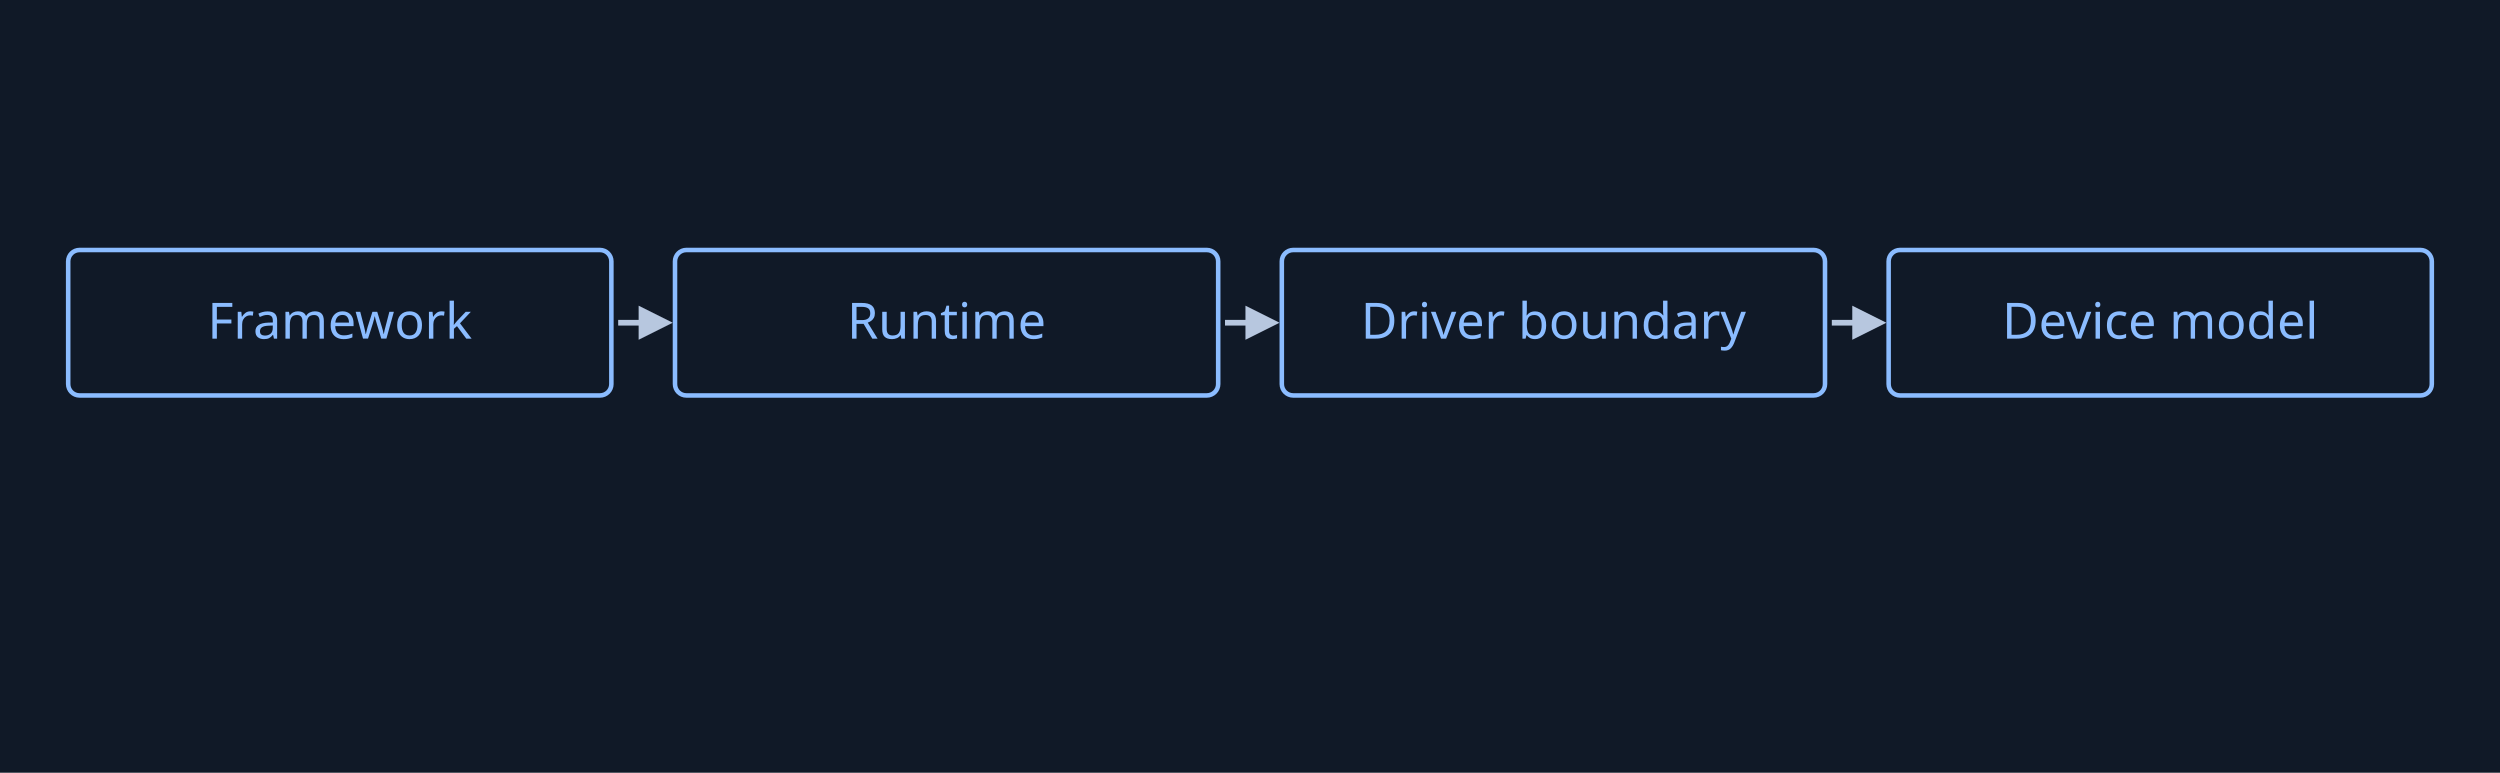
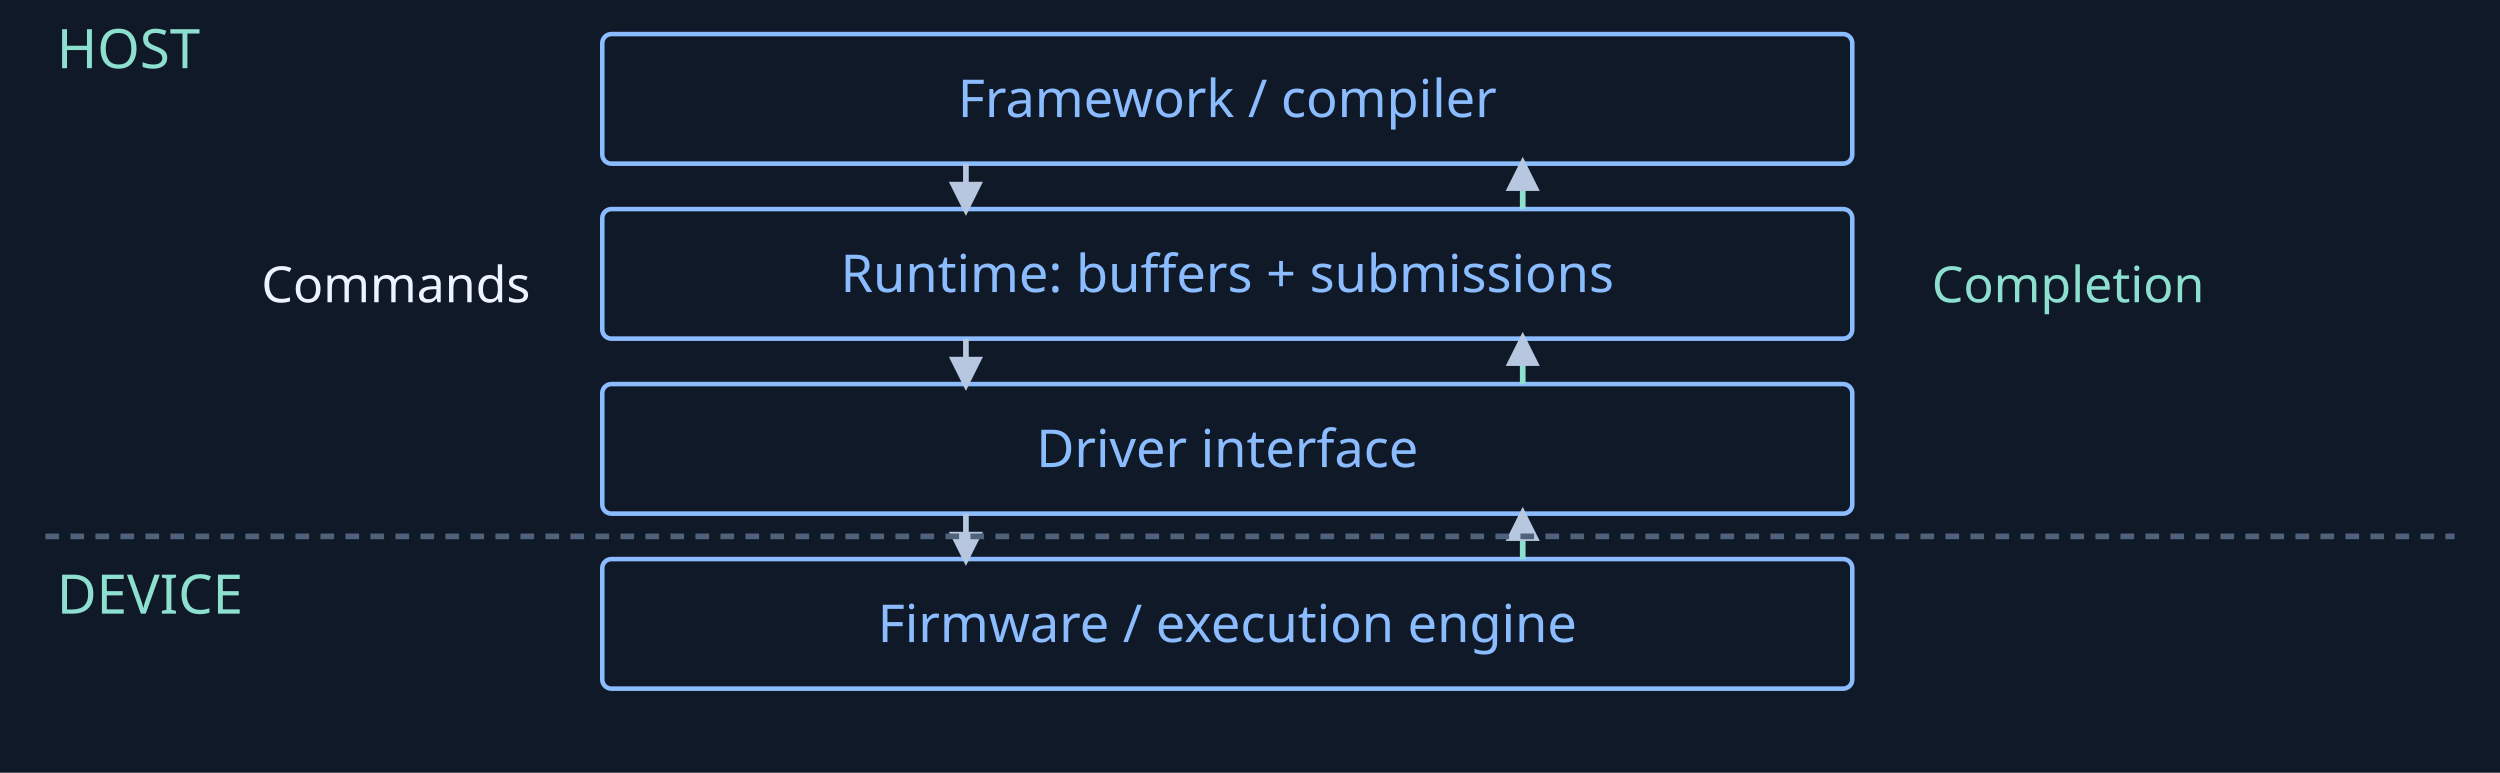
<svg xmlns="http://www.w3.org/2000/svg" viewBox="0 0 1100 340" role="img" aria-labelledby="accelerator-00-title accelerator-00-desc" style="display:block;width:100%;height:auto">
  <defs>
    <marker id="accelerator-00-arrow" viewBox="0 0 10 10" refX="8" refY="5" markerWidth="6" markerHeight="6" orient="auto-start-reverse">
      <path d="M0 0 L10 5 L0 10Z" fill="#b7c7df" />
    </marker>
  </defs>
  <rect width="1100" height="340" fill="#101927" />
  <g font-family="system-ui,sans-serif">
-     <rect x="30.0" y="110" width="239.0" height="64" rx="5" fill="#101927" stroke="#8bbcff" stroke-width="2" />
-     <text x="149.5" y="149.0" font-size="22" fill="#8bbcff" text-anchor="middle">Framework</text>
-     <path d="M272.0,142 L293.0,142" fill="none" stroke="#b7c7df" stroke-width="2.5" marker-end="url(#accelerator-00-arrow)" />
-     <rect x="297.0" y="110" width="239.0" height="64" rx="5" fill="#101927" stroke="#8bbcff" stroke-width="2" />
-     <text x="416.5" y="149.0" font-size="22" fill="#8bbcff" text-anchor="middle">Runtime</text>
-     <path d="M539.0,142 L560.0,142" fill="none" stroke="#b7c7df" stroke-width="2.5" marker-end="url(#accelerator-00-arrow)" />
-     <rect x="564.0" y="110" width="239.0" height="64" rx="5" fill="#101927" stroke="#8bbcff" stroke-width="2" />
-     <text x="683.5" y="149.0" font-size="22" fill="#8bbcff" text-anchor="middle">Driver boundary</text>
-     <path d="M806.0,142 L827.0,142" fill="none" stroke="#b7c7df" stroke-width="2.5" marker-end="url(#accelerator-00-arrow)" />
-     <rect x="831.0" y="110" width="239.0" height="64" rx="5" fill="#101927" stroke="#8bbcff" stroke-width="2" />
-     <text x="950.5" y="149.0" font-size="22" fill="#8bbcff" text-anchor="middle">Device model</text>
+     <text x="25" y="30" font-size="24" fill="#8de0cf" text-anchor="start">HOST</text>
+     <text x="25" y="270" font-size="24" fill="#8de0cf" text-anchor="start">DEVICE</text>
+     <rect x="265" y="15" width="550" height="57" rx="4" fill="#101927" stroke="#8bbcff" stroke-width="2" />
+     <text x="540.0" y="51.5" font-size="23" fill="#8bbcff" text-anchor="middle">Framework / compiler</text>
+     <rect x="265" y="92" width="550" height="57" rx="4" fill="#101927" stroke="#8bbcff" stroke-width="2" />
+     <text x="540.0" y="128.5" font-size="23" fill="#8bbcff" text-anchor="middle">Runtime: buffers + submissions</text>
+     <rect x="265" y="169" width="550" height="57" rx="4" fill="#101927" stroke="#8bbcff" stroke-width="2" />
+     <text x="540.0" y="205.5" font-size="23" fill="#8bbcff" text-anchor="middle">Driver interface</text>
+     <rect x="265" y="246" width="550" height="57" rx="4" fill="#101927" stroke="#8bbcff" stroke-width="2" />
+     <text x="540.0" y="282.5" font-size="23" fill="#8bbcff" text-anchor="middle">Firmware / execution engine</text>
+     <path d="M425,72 L425,92" fill="none" stroke="#b7c7df" stroke-width="2.5" marker-end="url(#accelerator-00-arrow)" />
+     <path d="M670,92 L670,72" fill="none" stroke="#8de0cf" stroke-width="2.5" marker-end="url(#accelerator-00-arrow)" />
+     <path d="M425,149 L425,169" fill="none" stroke="#b7c7df" stroke-width="2.5" marker-end="url(#accelerator-00-arrow)" />
+     <path d="M670,169 L670,149" fill="none" stroke="#8de0cf" stroke-width="2.5" marker-end="url(#accelerator-00-arrow)" />
+     <path d="M425,226 L425,246" fill="none" stroke="#b7c7df" stroke-width="2.5" marker-end="url(#accelerator-00-arrow)" />
+     <path d="M670,246 L670,226" fill="none" stroke="#8de0cf" stroke-width="2.5" marker-end="url(#accelerator-00-arrow)" />
+     <text x="115" y="133" font-size="22" fill="#eef4ff" text-anchor="start">Commands</text>
+     <text x="850" y="133" font-size="22" fill="#8de0cf" text-anchor="start">Completion</text>
+     <path d="M20,236 L1080,236" fill="none" stroke="#50617a" stroke-width="2.5" stroke-dasharray="6 5" />
  </g>
</svg>
